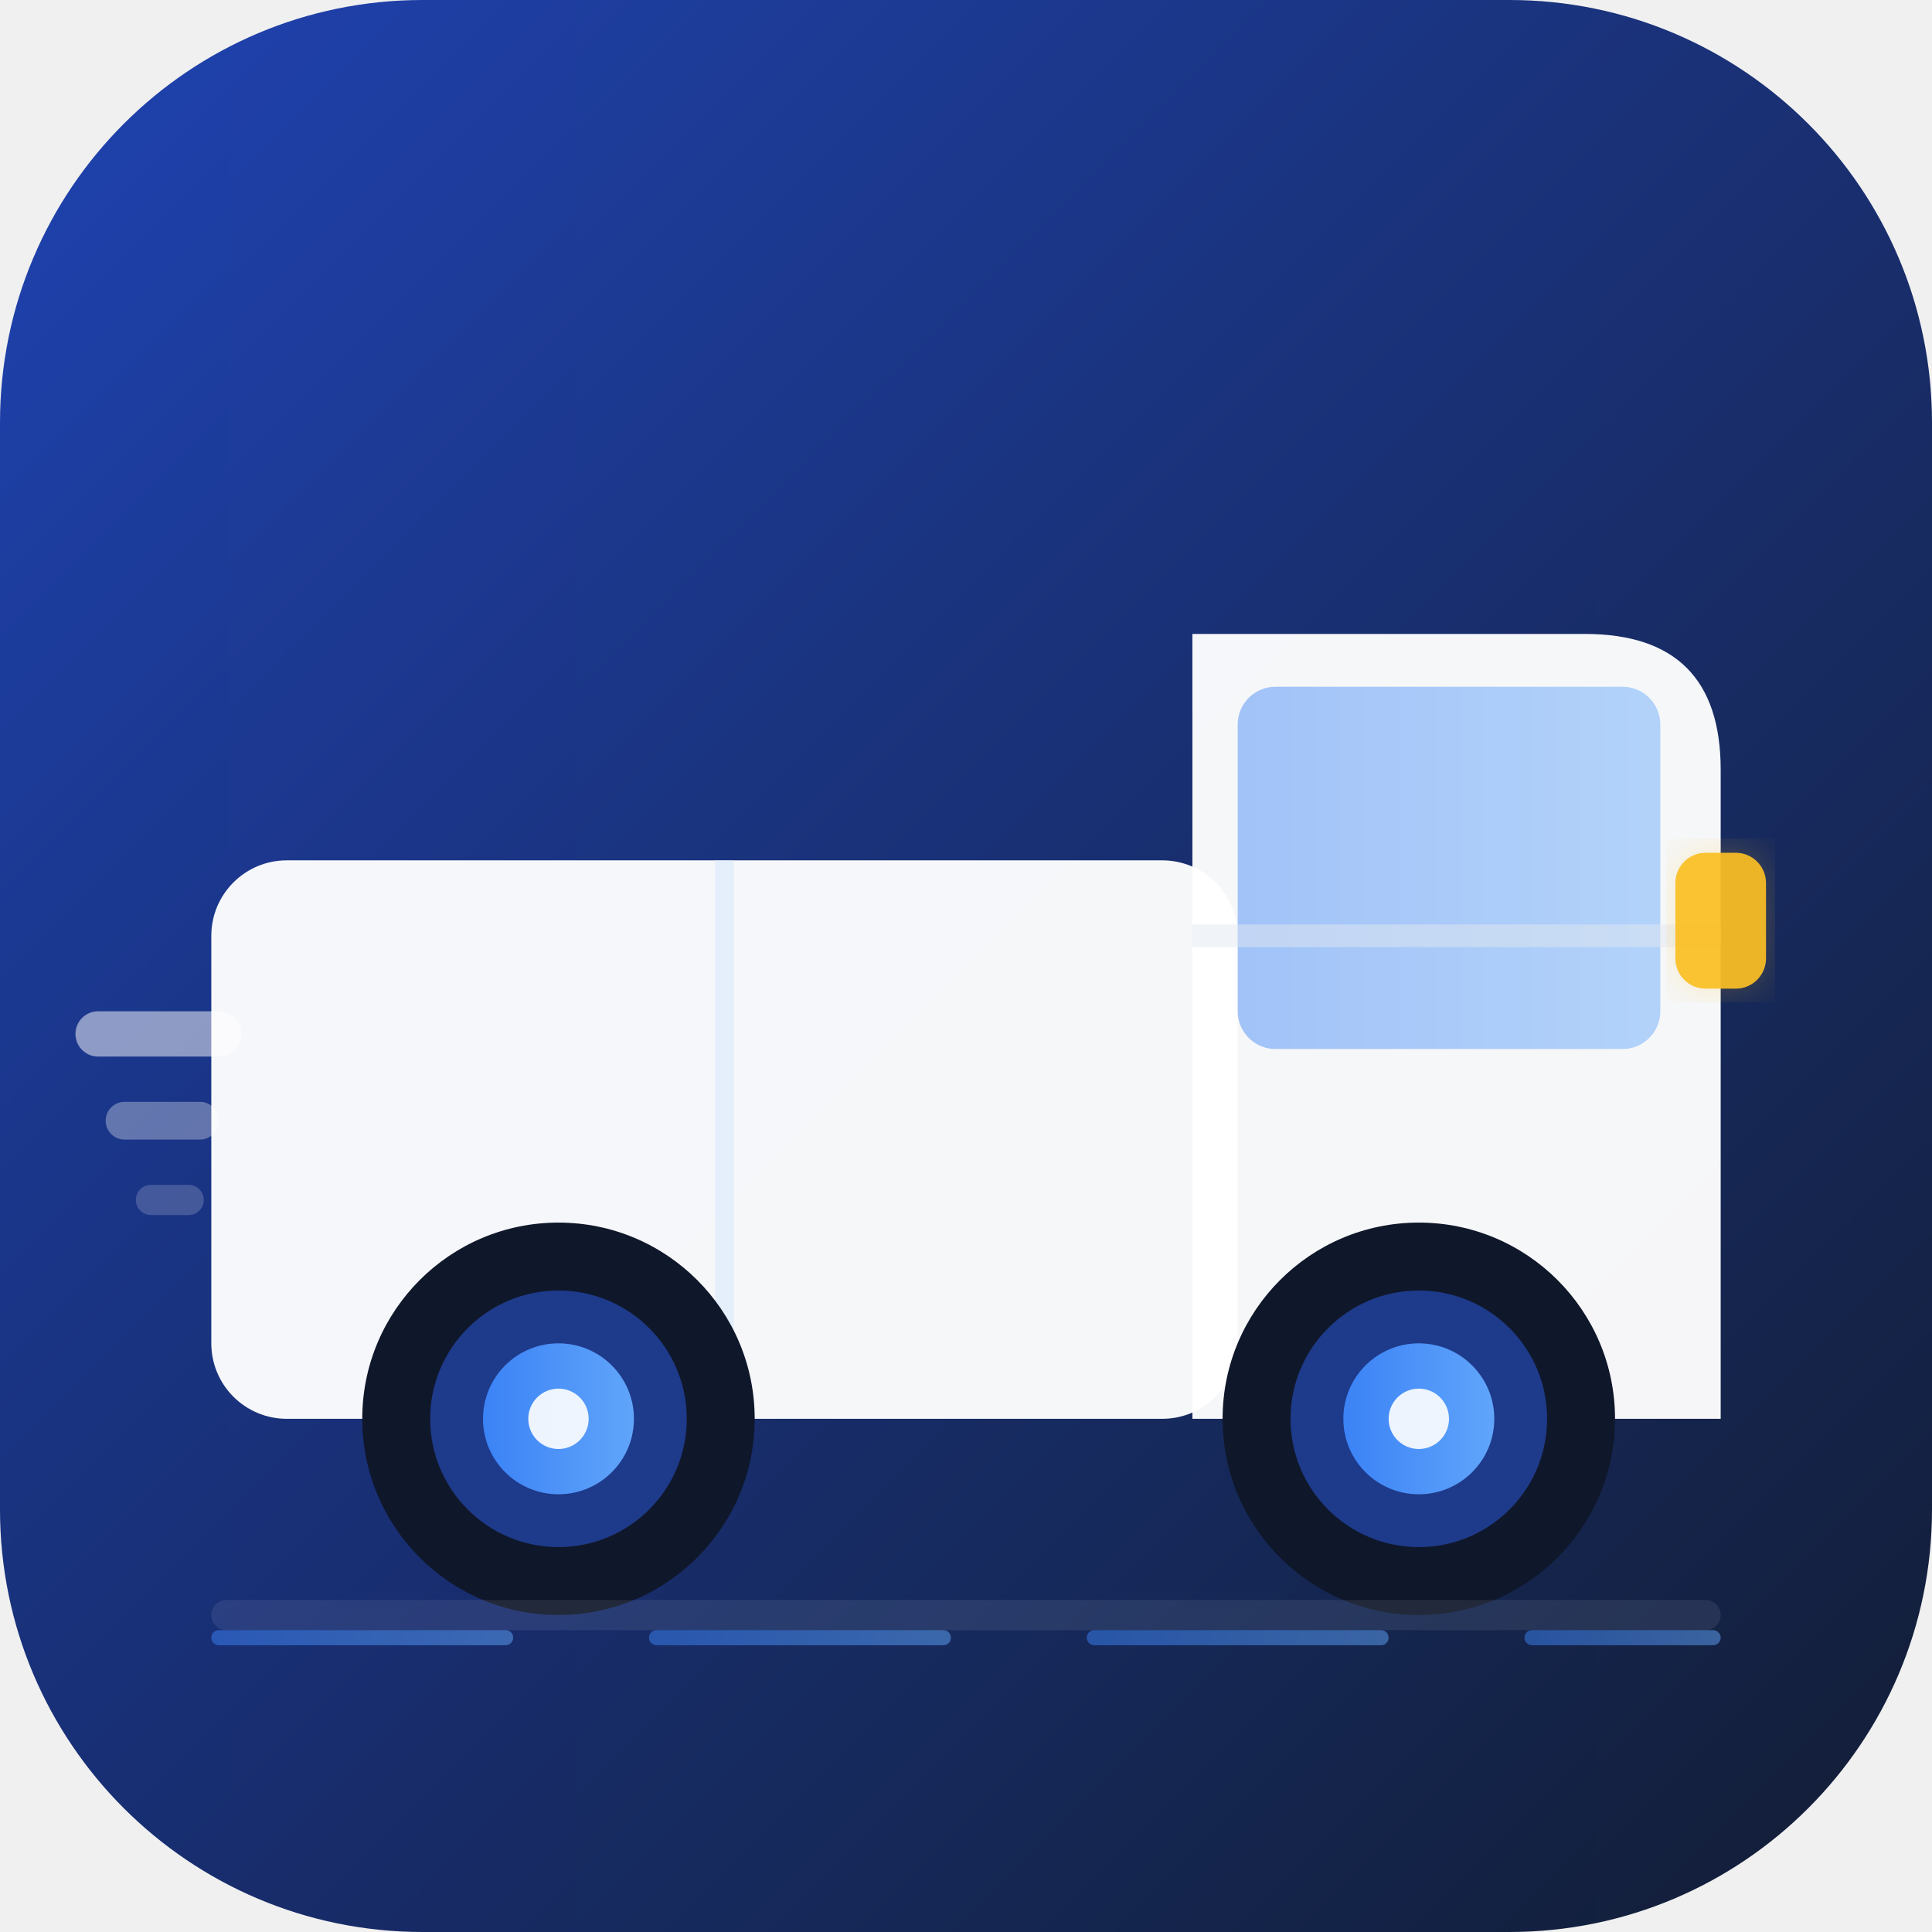
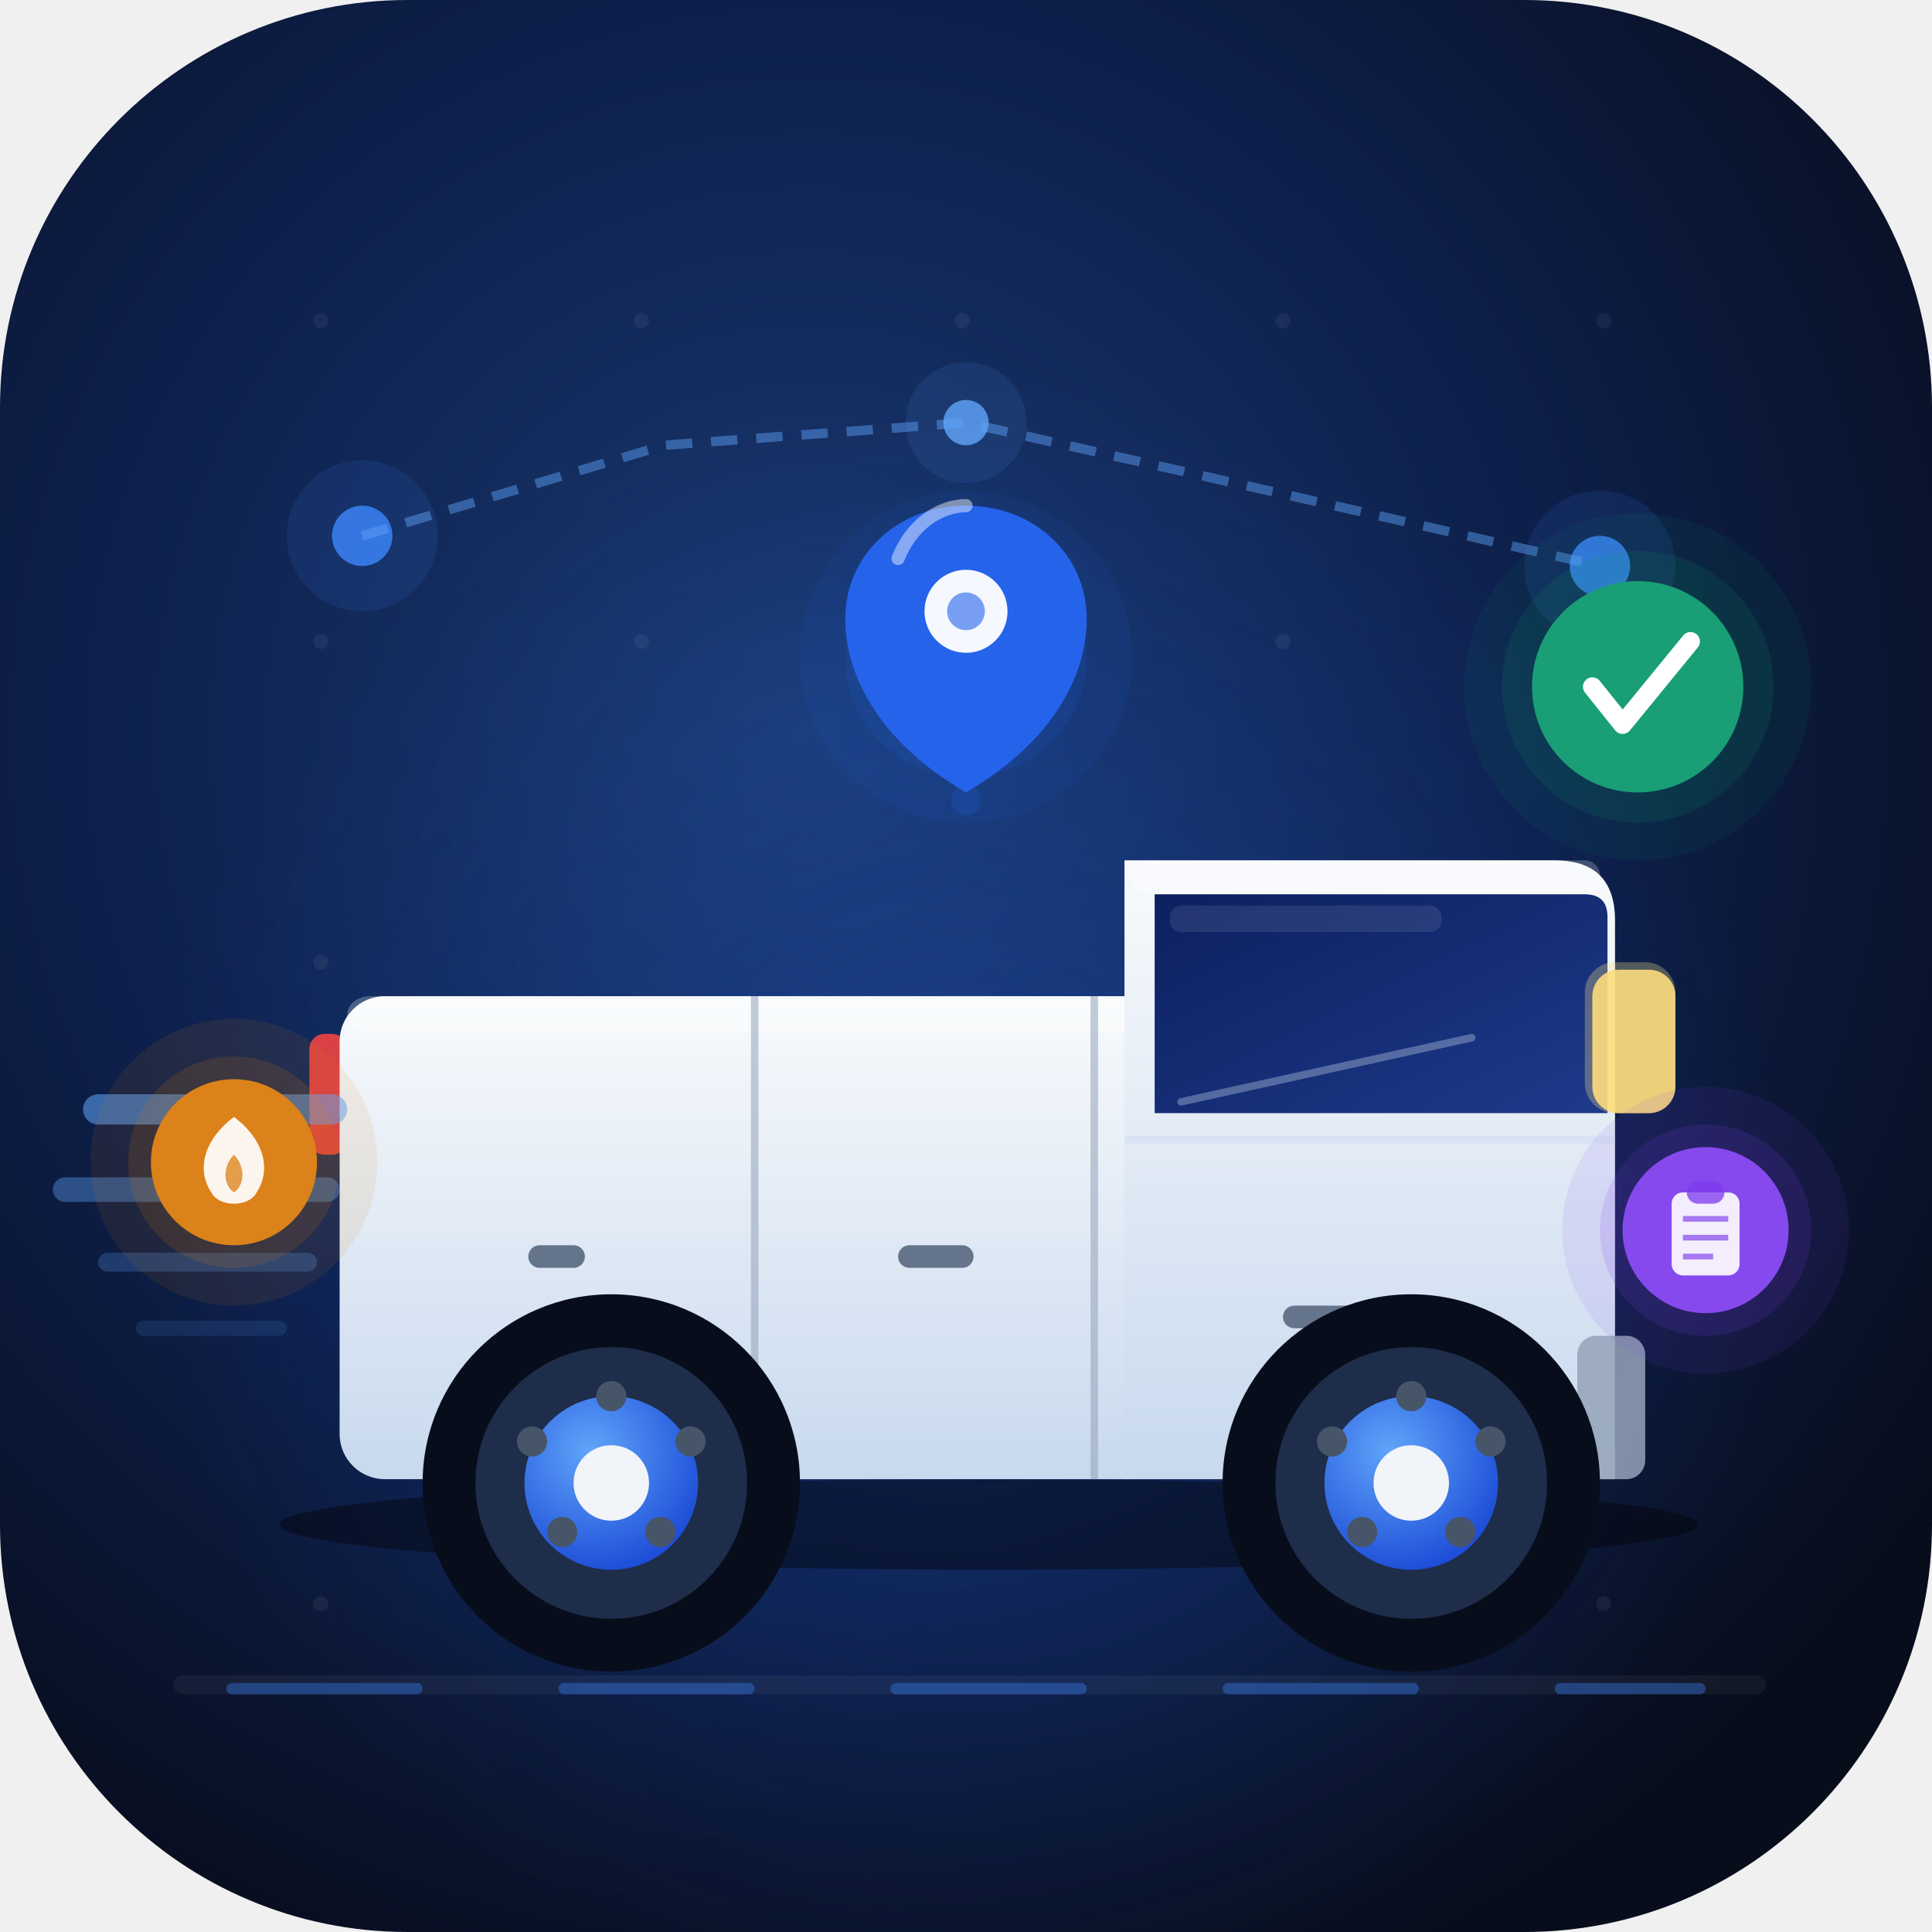
<svg xmlns="http://www.w3.org/2000/svg" viewBox="0 0 512 512">
  <defs>
-     <linearGradient id="bg" x1="0" y1="0" x2="1" y2="1">
-       <stop offset="0%" stop-color="#1e40af" />
-       <stop offset="100%" stop-color="#0f172a" />
+     <radialGradient id="bg" cx="42%" cy="38%" r="70%">
+       <stop offset="0%" stop-color="#1a3a72" />
+       <stop offset="55%" stop-color="#0d1f4a" />
+       <stop offset="100%" stop-color="#080d1c" />
+     </radialGradient>
+     <linearGradient id="vbg" x1="0" y1="0" x2="0" y2="1">
+       <stop offset="0%" stop-color="#f8fafc" />
+       <stop offset="100%" stop-color="#c8d9ee" />
    </linearGradient>
-     <linearGradient id="accent" x1="0" y1="0" x2="1" y2="0">
-       <stop offset="0%" stop-color="#3b82f6" />
-       <stop offset="100%" stop-color="#60a5fa" />
+     <linearGradient id="wsg" x1="0" y1="0" x2="1" y2="1">
+       <stop offset="0%" stop-color="#0d2060" />
+       <stop offset="100%" stop-color="#1e3a8a" />
    </linearGradient>
-     <filter id="glow">
-       <feGaussianBlur stdDeviation="6" result="blur" />
-       <feComposite in="SourceGraphic" in2="blur" operator="over" />
-     </filter>
+     <radialGradient id="whlg" cx="38%" cy="32%" r="70%">
+       <stop offset="0%" stop-color="#60a5fa" />
+       <stop offset="100%" stop-color="#1d4ed8" />
+     </radialGradient>
+     <radialGradient id="atm" cx="50%" cy="62%" r="42%">
+       <stop offset="0%" stop-color="#2563eb" stop-opacity="0.28" />
+       <stop offset="100%" stop-color="#2563eb" stop-opacity="0" />
+     </radialGradient>
  </defs>
-   <rect width="512" height="512" rx="112" fill="url(#bg)" />
-   <rect width="512" height="512" rx="112" fill="url(#accent)" opacity="0.04" />
-   <rect x="56" y="228" width="272" height="148" rx="20" fill="white" opacity="0.96" />
-   <path d="M316 168 L420 168 Q456 168 456 204 L456 376 L316 376 Z" rx="20" fill="white" opacity="0.96" />
-   <rect x="328" y="182" width="112" height="96" rx="10" fill="url(#accent)" opacity="0.45" />
-   <line x1="316" y1="248" x2="456" y2="248" stroke="#e2e8f0" stroke-width="6" opacity="0.5" />
-   <line x1="192" y1="228" x2="192" y2="376" stroke="#dbeafe" stroke-width="5" opacity="0.6" />
-   <rect x="444" y="226" width="24" height="36" rx="8" fill="#fbbf24" opacity="0.9" />
-   <rect x="444" y="226" width="24" height="36" rx="8" fill="#fbbf24" filter="url(#glow)" opacity="0.3" />
-   <circle cx="148" cy="376" r="52" fill="#0f172a" />
-   <circle cx="148" cy="376" r="34" fill="#1e3a8a" />
-   <circle cx="148" cy="376" r="20" fill="url(#accent)" />
-   <circle cx="148" cy="376" r="8" fill="white" opacity="0.9" />
-   <circle cx="376" cy="376" r="52" fill="#0f172a" />
-   <circle cx="376" cy="376" r="34" fill="#1e3a8a" />
-   <circle cx="376" cy="376" r="20" fill="url(#accent)" />
-   <circle cx="376" cy="376" r="8" fill="white" opacity="0.9" />
-   <rect x="20" y="268" width="44" height="12" rx="6" fill="white" opacity="0.50" />
-   <rect x="28" y="292" width="30" height="10" rx="5" fill="white" opacity="0.32" />
-   <rect x="36" y="314" width="18" height="8" rx="4" fill="white" opacity="0.18" />
-   <rect x="56" y="424" width="400" height="8" rx="4" fill="white" opacity="0.08" />
-   <rect x="56" y="432" width="80" height="4" rx="2" fill="url(#accent)" opacity="0.5" />
-   <rect x="172" y="432" width="80" height="4" rx="2" fill="url(#accent)" opacity="0.5" />
-   <rect x="288" y="432" width="80" height="4" rx="2" fill="url(#accent)" opacity="0.5" />
-   <rect x="404" y="432" width="52" height="4" rx="2" fill="url(#accent)" opacity="0.5" />
+   <rect width="512" height="512" rx="108" fill="url(#bg)" />
+   <rect width="512" height="512" rx="108" fill="url(#atm)" />
+   <g fill="white" opacity="0.055">
+     <circle cx="85" cy="85" r="2" />
+     <circle cx="170" cy="85" r="2" />
+     <circle cx="255" cy="85" r="2" />
+     <circle cx="340" cy="85" r="2" />
+     <circle cx="425" cy="85" r="2" />
+     <circle cx="85" cy="170" r="2" />
+     <circle cx="170" cy="170" r="2" />
+     <circle cx="340" cy="170" r="2" />
+     <circle cx="425" cy="170" r="2" />
+     <circle cx="85" cy="255" r="2" />
+     <circle cx="425" cy="255" r="2" />
+     <circle cx="85" cy="425" r="2" />
+     <circle cx="170" cy="425" r="2" />
+     <circle cx="340" cy="425" r="2" />
+     <circle cx="425" cy="425" r="2" />
+   </g>
+   <circle cx="96" cy="142" r="20" fill="#3b82f6" opacity="0.12" />
+   <circle cx="256" cy="112" r="16" fill="#60a5fa" opacity="0.10" />
+   <circle cx="424" cy="150" r="20" fill="#3b82f6" opacity="0.12" />
+   <circle cx="96" cy="142" r="8" fill="#3b82f6" opacity="0.85" />
+   <circle cx="256" cy="112" r="6" fill="#60a5fa" opacity="0.80" />
+   <circle cx="424" cy="150" r="8" fill="#3b82f6" opacity="0.85" />
+   <polyline points="96,142 176,118 256,112 336,130 424,150" fill="none" stroke="#60a5fa" stroke-width="2.5" stroke-dasharray="7,5" opacity="0.45" />
+   <circle cx="256" cy="174" r="44" fill="#2563eb" opacity="0.07" />
+   <circle cx="256" cy="174" r="32" fill="#2563eb" opacity="0.12" />
+   <circle cx="256" cy="174" r="22" fill="#2563eb" opacity="0.18" />
+   <path d="M256 210 C232 196 224 178 224 164 C224 147 238 134 256 134 C274 134 288 147 288 164 C288 178 280 196 256 210 Z" fill="#2563eb" />
+   <path d="M238 148 C242 138 250 134 256 134" stroke="white" stroke-width="3.5" fill="none" stroke-linecap="round" opacity="0.45" />
+   <circle cx="256" cy="162" r="11" fill="white" opacity="0.95" />
+   <circle cx="256" cy="162" r="5" fill="#2563eb" opacity="0.6" />
+   <circle cx="256" cy="212" r="4" fill="#2563eb" opacity="0.20" />
+   <ellipse cx="262" cy="404" rx="188" ry="12" fill="#000000" opacity="0.40" />
+   <rect x="82" y="274" width="10" height="32" rx="4" fill="#ef4444" opacity="0.90" />
+   <rect x="90" y="264" width="222" height="128" rx="12" fill="url(#vbg)" />
+   <rect x="92" y="264" width="218" height="10" rx="6" fill="white" opacity="0.25" />
+   <line x1="200" y1="264" x2="200" y2="392" stroke="#94a3b8" stroke-width="2" opacity="0.55" />
+   <line x1="290" y1="264" x2="290" y2="392" stroke="#94a3b8" stroke-width="2" opacity="0.55" />
+   <rect x="238" y="330" width="20" height="6" rx="3" fill="#64748b" />
+   <rect x="140" y="330" width="15" height="6" rx="3" fill="#64748b" />
+   <path d="M298 228 L412 228 Q428 228 428 244 L428 392 L298 392 Z" fill="url(#vbg)" />
+   <rect x="300" y="228" width="124" height="9" rx="4" fill="white" opacity="0.22" />
+   <path d="M306 237 L420 237 Q426 237 426 243 L426 295 L306 295 Z" fill="url(#wsg)" />
+   <rect x="310" y="240" width="72" height="7" rx="3" fill="white" opacity="0.09" />
+   <line x1="313" y1="292" x2="390" y2="275" stroke="#c8d9ee" stroke-width="2" stroke-linecap="round" opacity="0.35" />
+   <line x1="298" y1="302" x2="428" y2="302" stroke="#c8d9ee" stroke-width="2" opacity="0.40" />
+   <rect x="340" y="346" width="22" height="6" rx="3" fill="#64748b" />
+   <rect x="418" y="354" width="18" height="38" rx="5" fill="#94a3b8" opacity="0.85" />
+   <rect x="420" y="255" width="24" height="40" rx="8" fill="#fde68a" opacity="0.30" />
+   <rect x="422" y="257" width="22" height="38" rx="7" fill="#fbbf24" opacity="0.80" />
+   <rect x="422" y="257" width="22" height="38" rx="7" fill="#fef3c7" opacity="0.50" />
+   <circle cx="162" cy="393" r="50" fill="#080d1c" />
+   <circle cx="162" cy="393" r="36" fill="#1e2d4a" />
+   <circle cx="162" cy="393" r="23" fill="url(#whlg)" />
+   <circle cx="162" cy="393" r="10" fill="#f1f5f9" />
+   <circle cx="162" cy="370" r="4" fill="#475569" />
+   <circle cx="183" cy="382" r="4" fill="#475569" />
+   <circle cx="175" cy="406" r="4" fill="#475569" />
+   <circle cx="149" cy="406" r="4" fill="#475569" />
+   <circle cx="141" cy="382" r="4" fill="#475569" />
+   <circle cx="374" cy="393" r="50" fill="#080d1c" />
+   <circle cx="374" cy="393" r="36" fill="#1e2d4a" />
+   <circle cx="374" cy="393" r="23" fill="url(#whlg)" />
+   <circle cx="374" cy="393" r="10" fill="#f1f5f9" />
+   <circle cx="374" cy="370" r="4" fill="#475569" />
+   <circle cx="395" cy="382" r="4" fill="#475569" />
+   <circle cx="387" cy="406" r="4" fill="#475569" />
+   <circle cx="361" cy="406" r="4" fill="#475569" />
+   <circle cx="353" cy="382" r="4" fill="#475569" />
+   <rect x="22" y="290" width="70" height="8" rx="4" fill="#60a5fa" opacity="0.55" />
+   <rect x="14" y="312" width="76" height="6.5" rx="3.25" fill="#60a5fa" opacity="0.38" />
+   <rect x="26" y="332" width="58" height="5" rx="2.5" fill="#60a5fa" opacity="0.24" />
+   <rect x="36" y="350" width="40" height="4" rx="2" fill="#60a5fa" opacity="0.13" />
+   <circle cx="434" cy="182" r="46" fill="#059669" opacity="0.08" />
+   <circle cx="434" cy="182" r="36" fill="#059669" opacity="0.14" />
+   <circle cx="434" cy="182" r="28" fill="#059669" />
+   <circle cx="434" cy="182" r="28" fill="white" opacity="0.08" />
+   <path d="M422 182 L430 192 L448 170" fill="none" stroke="white" stroke-width="5" stroke-linecap="round" stroke-linejoin="round" />
+   <circle cx="62" cy="308" r="38" fill="#d97706" opacity="0.10" />
+   <circle cx="62" cy="308" r="28" fill="#d97706" opacity="0.15" />
+   <circle cx="62" cy="308" r="22" fill="#d97706" />
+   <circle cx="62" cy="308" r="22" fill="white" opacity="0.08" />
+   <path d="M62 296 C54 302 52 310 56 316 C58 320 66 320 68 316 C72 310 70 302 62 296 Z" fill="white" opacity="0.92" />
+   <path d="M62 306 C59 309 59 314 62 316 C65 314 65 309 62 306 Z" fill="#d97706" opacity="0.70" />
+   <circle cx="452" cy="326" r="38" fill="#7c3aed" opacity="0.10" />
+   <circle cx="452" cy="326" r="28" fill="#7c3aed" opacity="0.15" />
+   <circle cx="452" cy="326" r="22" fill="#7c3aed" />
+   <circle cx="452" cy="326" r="22" fill="white" opacity="0.08" />
+   <rect x="443" y="316" width="18" height="22" rx="3" fill="white" opacity="0.90" />
+   <rect x="447" y="313" width="10" height="6" rx="3" fill="#7c3aed" opacity="0.75" />
+   <line x1="446" y1="323" x2="458" y2="323" stroke="#7c3aed" stroke-width="1.5" opacity="0.65" />
+   <line x1="446" y1="328" x2="458" y2="328" stroke="#7c3aed" stroke-width="1.5" opacity="0.65" />
+   <line x1="446" y1="333" x2="454" y2="333" stroke="#7c3aed" stroke-width="1.5" opacity="0.65" />
+   <rect x="46" y="444" width="422" height="5" rx="2.5" fill="white" opacity="0.05" />
+   <rect x="60" y="446" width="52" height="3" rx="1.5" fill="#3b82f6" opacity="0.38" />
+   <rect x="148" y="446" width="52" height="3" rx="1.5" fill="#3b82f6" opacity="0.38" />
+   <rect x="236" y="446" width="52" height="3" rx="1.5" fill="#3b82f6" opacity="0.38" />
+   <rect x="324" y="446" width="52" height="3" rx="1.5" fill="#3b82f6" opacity="0.38" />
+   <rect x="412" y="446" width="40" height="3" rx="1.5" fill="#3b82f6" opacity="0.38" />
</svg>
